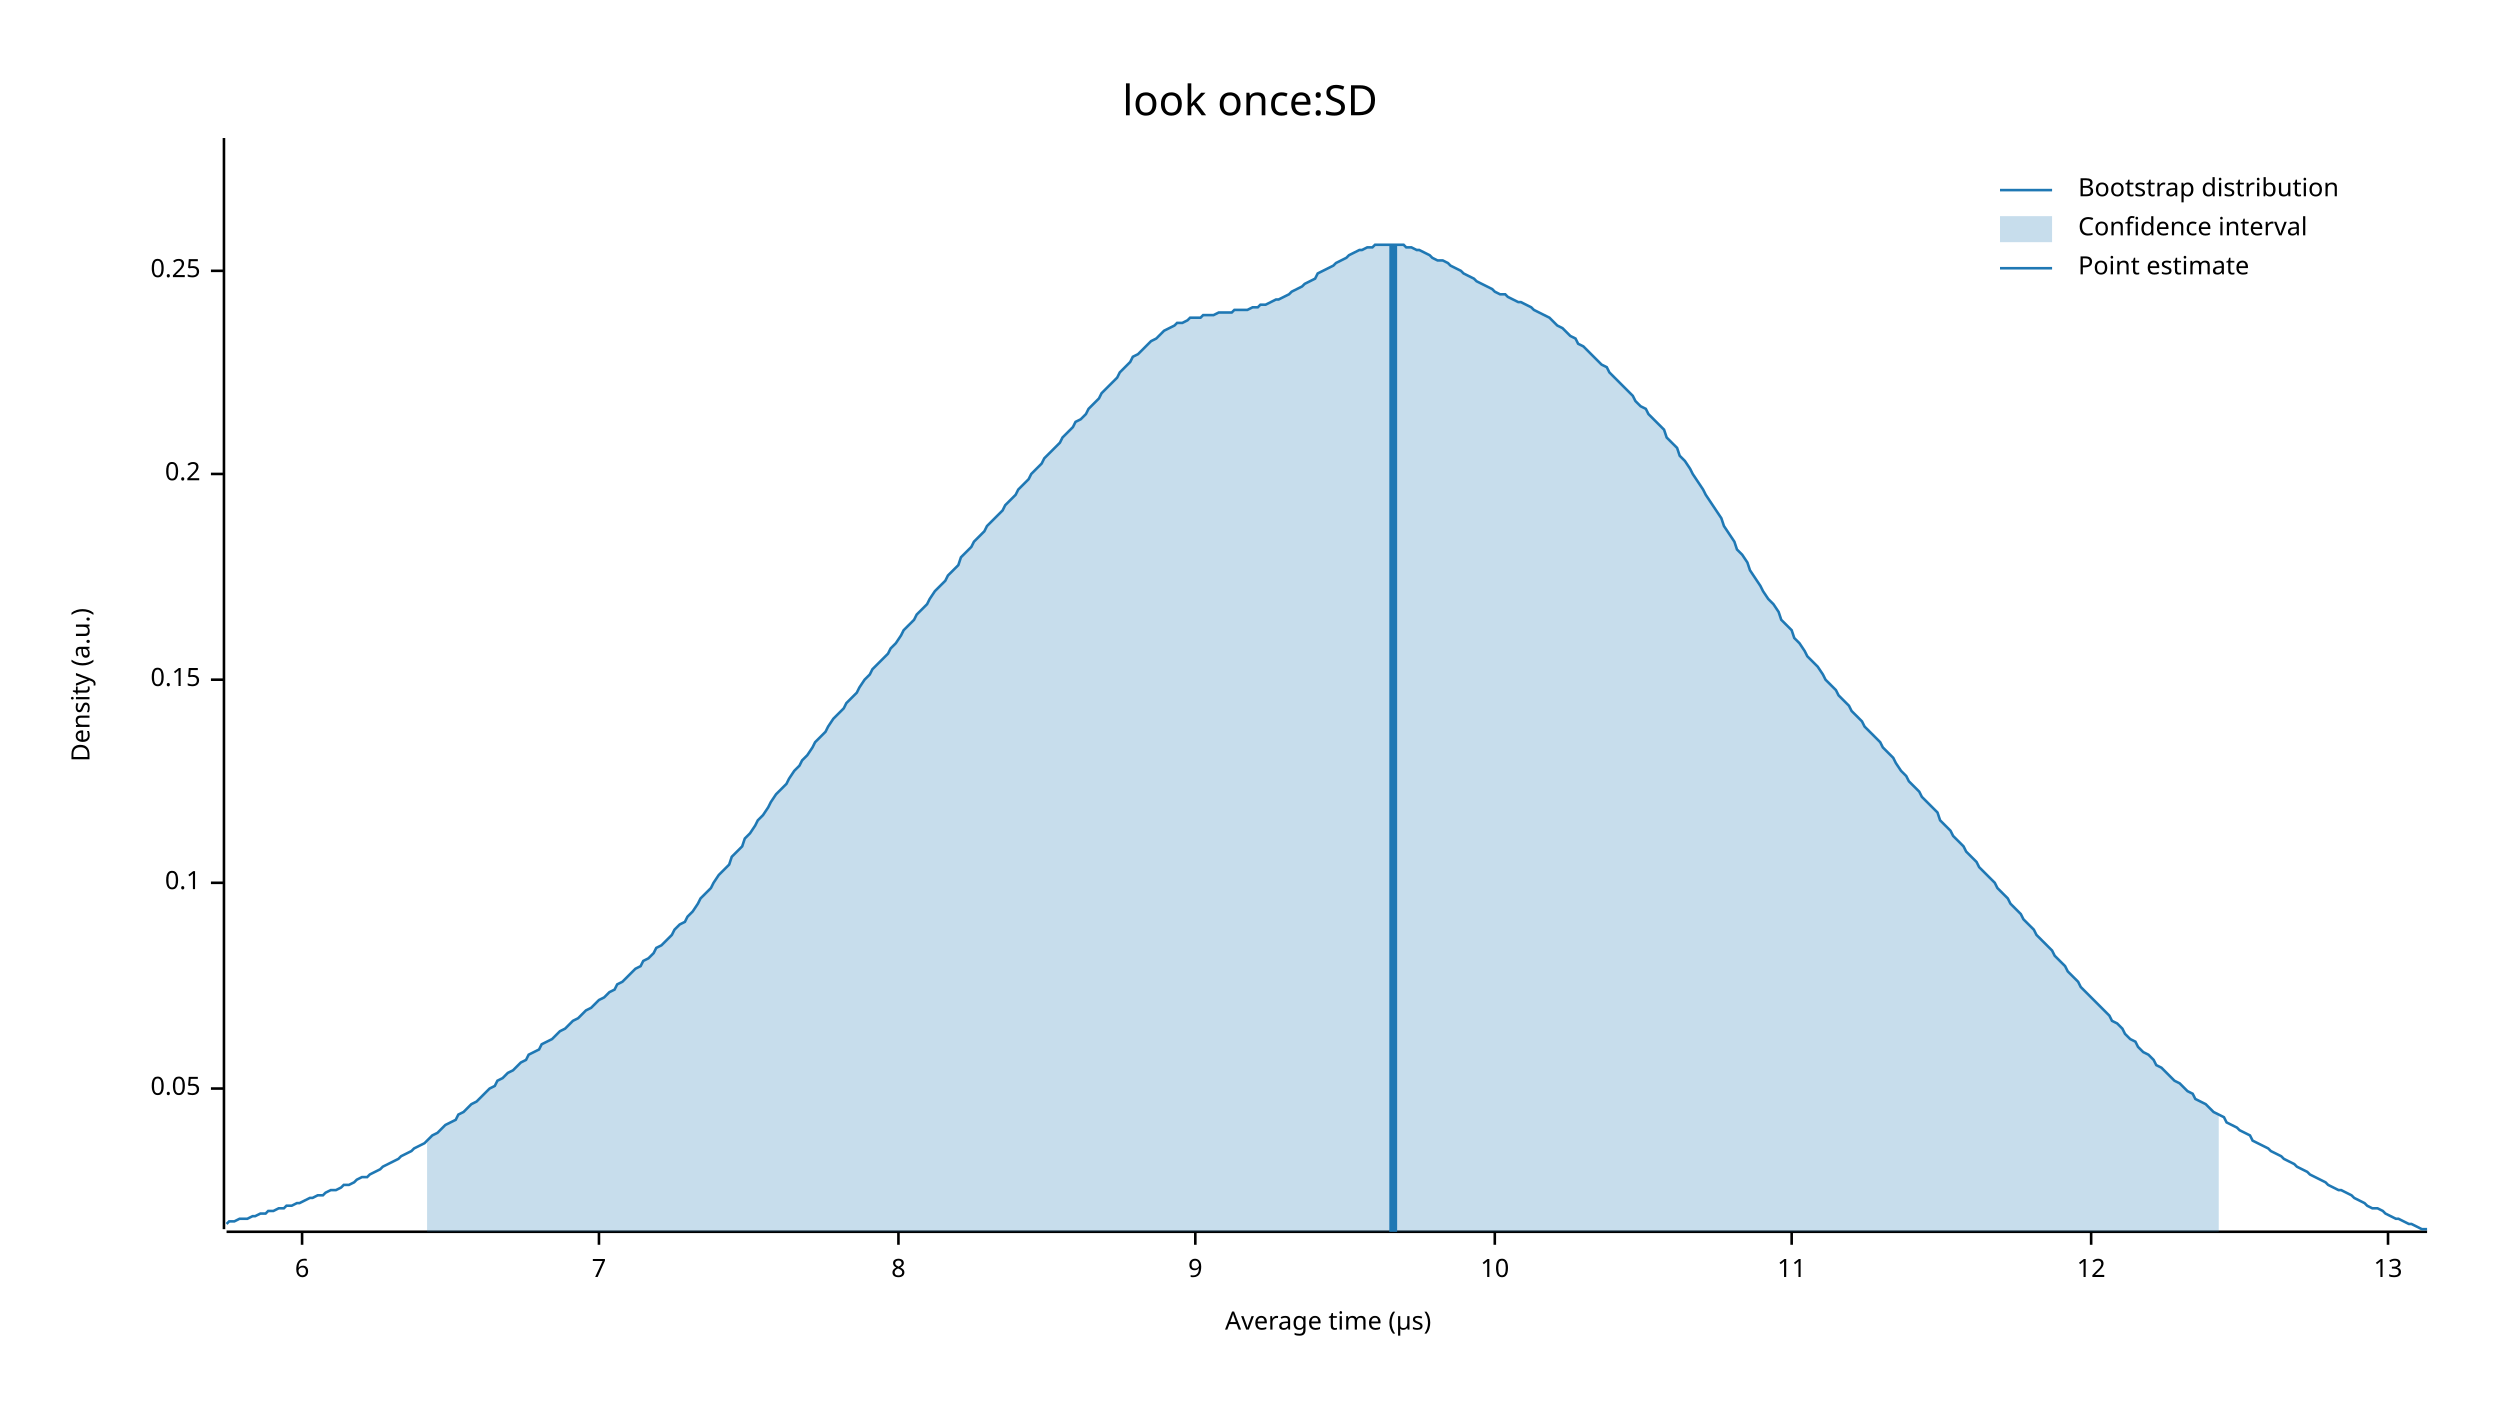
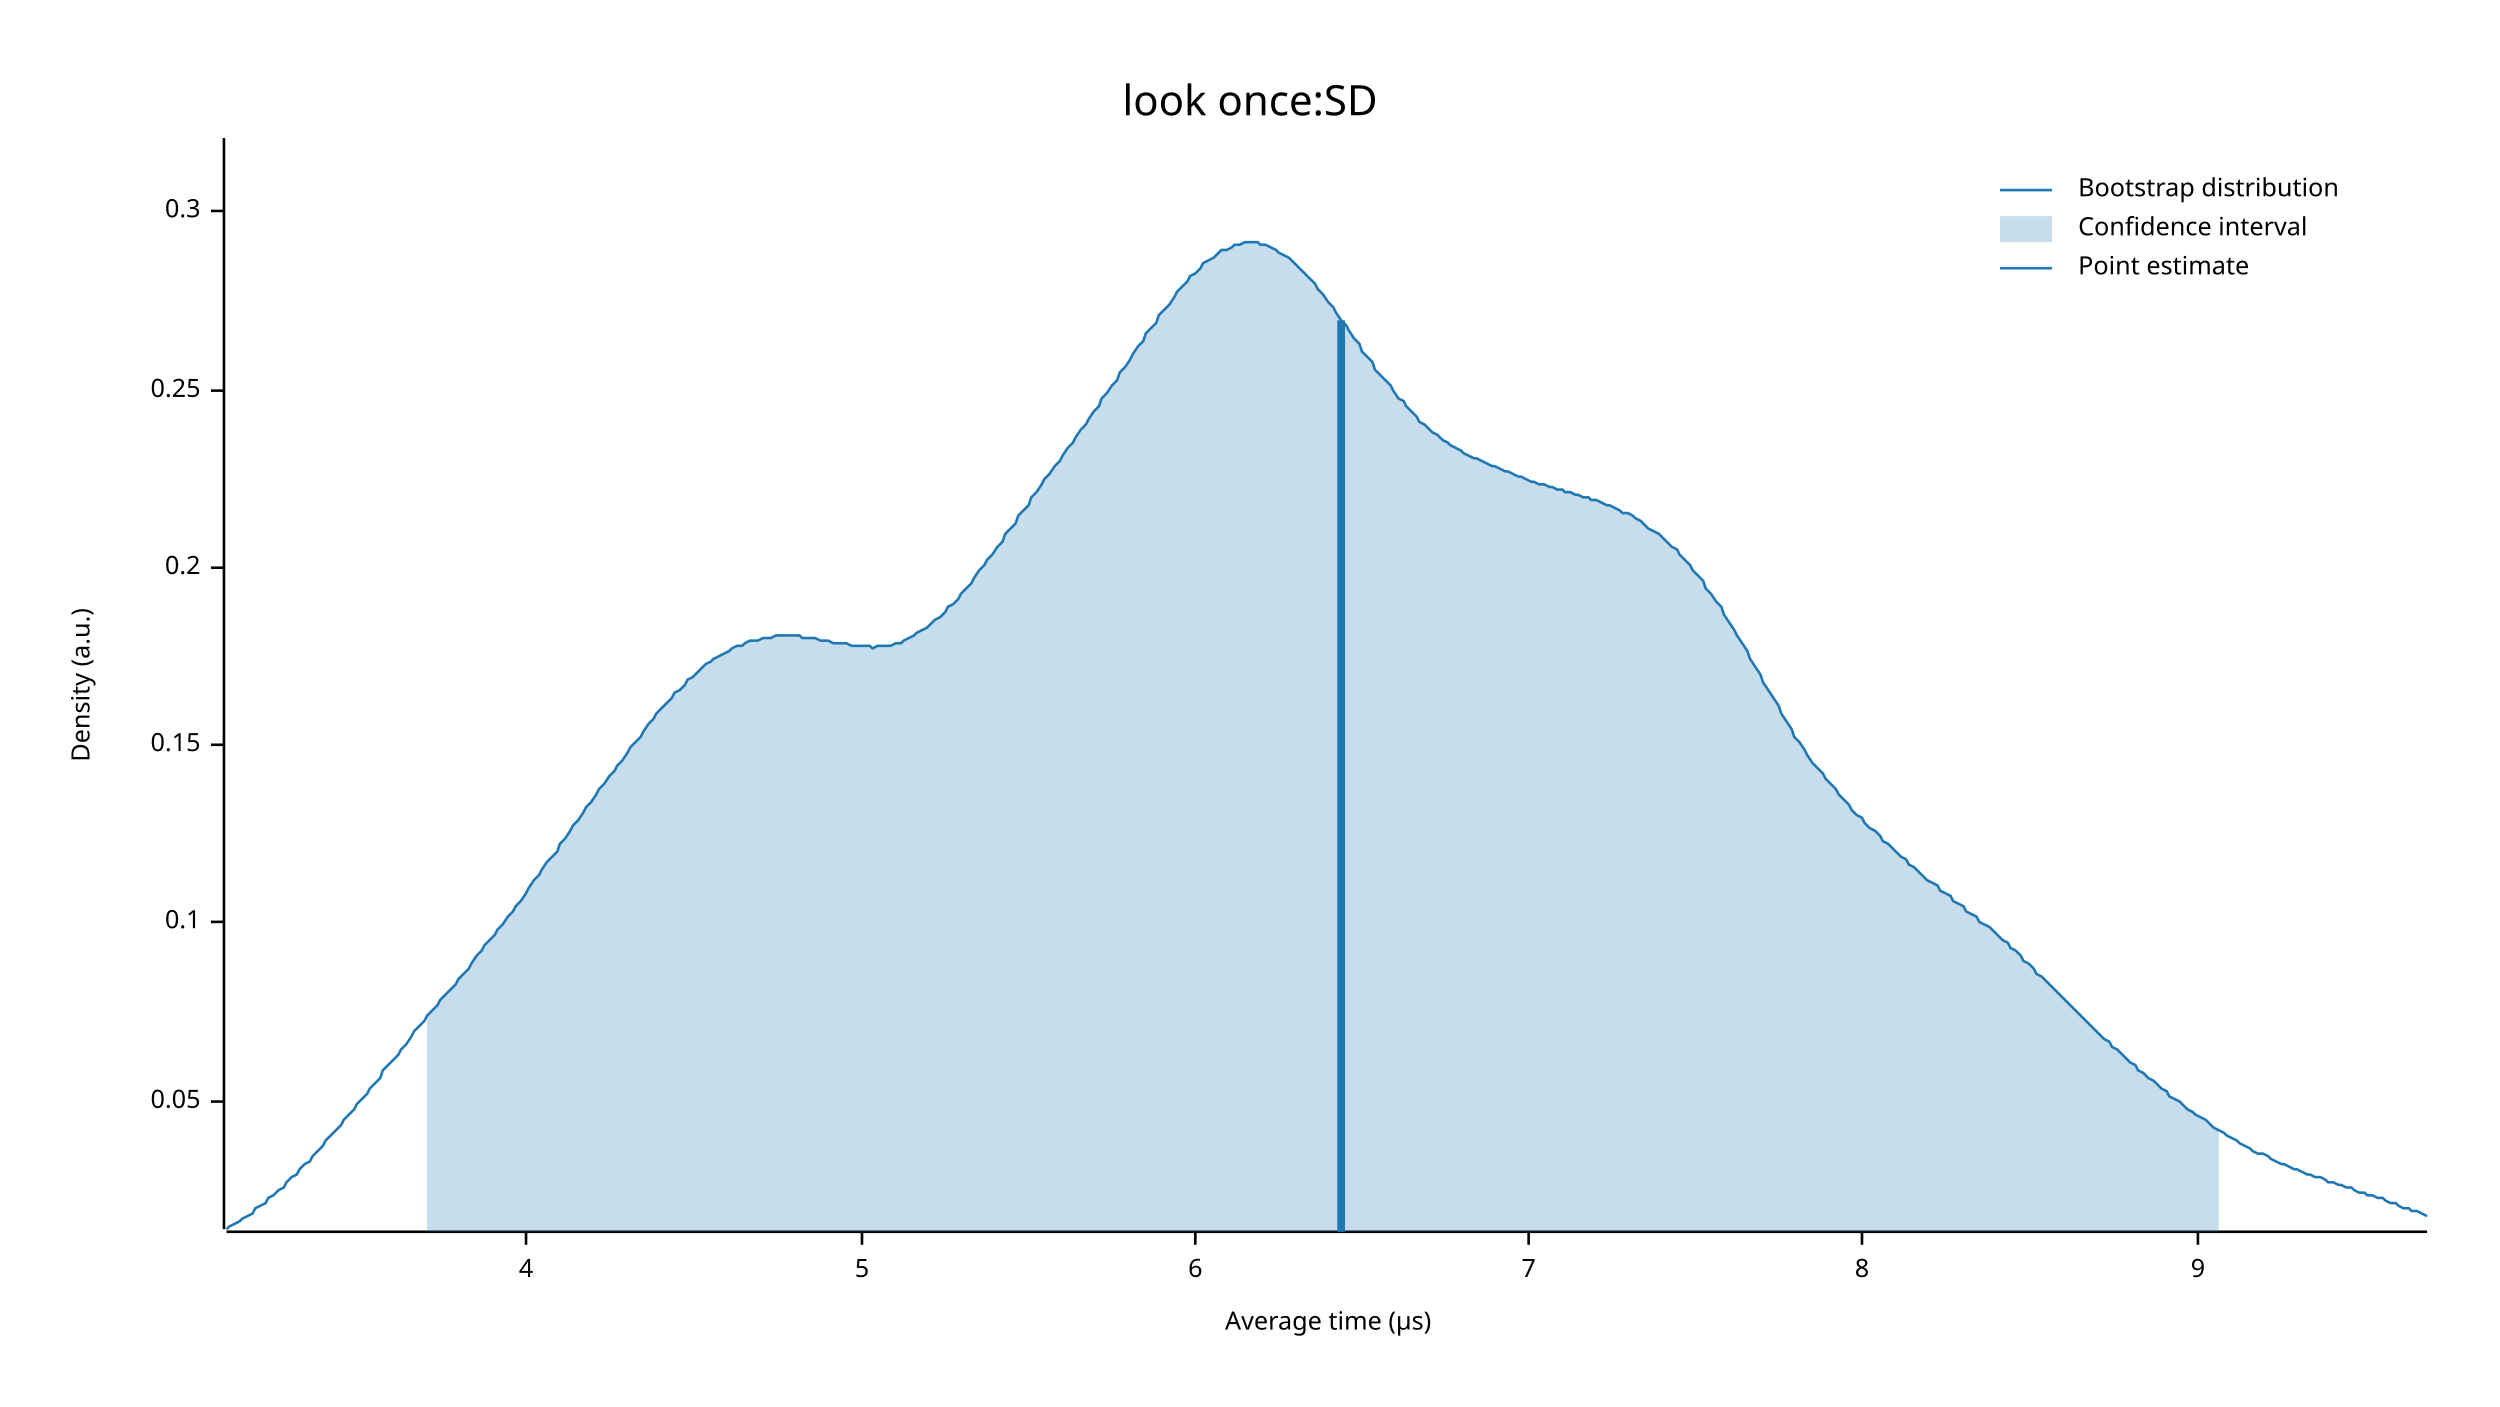
<svg xmlns="http://www.w3.org/2000/svg" width="960" height="540" viewBox="0 0 960 540">
  <text x="480" y="32" dy="0.76em" text-anchor="middle" font-family="sans-serif" font-size="16.129" opacity="1" fill="#000000">
look once:SD
</text>
  <text x="27" y="263" dy="0.76em" text-anchor="middle" font-family="sans-serif" font-size="9.677" opacity="1" fill="#000000" transform="rotate(270, 27, 263)">
Density (a.u.)
</text>
  <text x="510" y="513" dy="-0.5ex" text-anchor="middle" font-family="sans-serif" font-size="9.677" opacity="1" fill="#000000">
Average time (µs)
</text>
  <polyline fill="none" opacity="1" stroke="#000000" stroke-width="1" points="86,53 86,472 " />
-   <text x="77" y="418" dy="0.5ex" text-anchor="end" font-family="sans-serif" font-size="9.677" opacity="1" fill="#000000">
+   <text x="77" y="423" dy="0.5ex" text-anchor="end" font-family="sans-serif" font-size="9.677" opacity="1" fill="#000000">
0.05
</text>
-   <polyline fill="none" opacity="1" stroke="#000000" stroke-width="1" points="81,418 86,418 " />
-   <text x="77" y="339" dy="0.5ex" text-anchor="end" font-family="sans-serif" font-size="9.677" opacity="1" fill="#000000">
+   <polyline fill="none" opacity="1" stroke="#000000" stroke-width="1" points="81,423 86,423 " />
+   <text x="77" y="354" dy="0.5ex" text-anchor="end" font-family="sans-serif" font-size="9.677" opacity="1" fill="#000000">
0.1
</text>
-   <polyline fill="none" opacity="1" stroke="#000000" stroke-width="1" points="81,339 86,339 " />
-   <text x="77" y="261" dy="0.5ex" text-anchor="end" font-family="sans-serif" font-size="9.677" opacity="1" fill="#000000">
+   <polyline fill="none" opacity="1" stroke="#000000" stroke-width="1" points="81,354 86,354 " />
+   <text x="77" y="286" dy="0.5ex" text-anchor="end" font-family="sans-serif" font-size="9.677" opacity="1" fill="#000000">
0.15
</text>
-   <polyline fill="none" opacity="1" stroke="#000000" stroke-width="1" points="81,261 86,261 " />
-   <text x="77" y="182" dy="0.5ex" text-anchor="end" font-family="sans-serif" font-size="9.677" opacity="1" fill="#000000">
+   <polyline fill="none" opacity="1" stroke="#000000" stroke-width="1" points="81,286 86,286 " />
+   <text x="77" y="218" dy="0.5ex" text-anchor="end" font-family="sans-serif" font-size="9.677" opacity="1" fill="#000000">
0.2
</text>
-   <polyline fill="none" opacity="1" stroke="#000000" stroke-width="1" points="81,182 86,182 " />
-   <text x="77" y="104" dy="0.5ex" text-anchor="end" font-family="sans-serif" font-size="9.677" opacity="1" fill="#000000">
+   <polyline fill="none" opacity="1" stroke="#000000" stroke-width="1" points="81,218 86,218 " />
+   <text x="77" y="150" dy="0.5ex" text-anchor="end" font-family="sans-serif" font-size="9.677" opacity="1" fill="#000000">
0.25
</text>
-   <polyline fill="none" opacity="1" stroke="#000000" stroke-width="1" points="81,104 86,104 " />
+   <polyline fill="none" opacity="1" stroke="#000000" stroke-width="1" points="81,150 86,150 " />
+   <text x="77" y="81" dy="0.5ex" text-anchor="end" font-family="sans-serif" font-size="9.677" opacity="1" fill="#000000">
+ 0.3
+ </text>
+   <polyline fill="none" opacity="1" stroke="#000000" stroke-width="1" points="81,81 86,81 " />
  <polyline fill="none" opacity="1" stroke="#000000" stroke-width="1" points="87,473 932,473 " />
-   <text x="116" y="483" dy="0.76em" text-anchor="middle" font-family="sans-serif" font-size="9.677" opacity="1" fill="#000000">
+   <text x="202" y="483" dy="0.76em" text-anchor="middle" font-family="sans-serif" font-size="9.677" opacity="1" fill="#000000">
+ 4
+ </text>
+   <polyline fill="none" opacity="1" stroke="#000000" stroke-width="1" points="202,473 202,478 " />
+   <text x="331" y="483" dy="0.76em" text-anchor="middle" font-family="sans-serif" font-size="9.677" opacity="1" fill="#000000">
+ 5
+ </text>
+   <polyline fill="none" opacity="1" stroke="#000000" stroke-width="1" points="331,473 331,478 " />
+   <text x="459" y="483" dy="0.76em" text-anchor="middle" font-family="sans-serif" font-size="9.677" opacity="1" fill="#000000">
6
</text>
-   <polyline fill="none" opacity="1" stroke="#000000" stroke-width="1" points="116,473 116,478 " />
-   <text x="230" y="483" dy="0.76em" text-anchor="middle" font-family="sans-serif" font-size="9.677" opacity="1" fill="#000000">
+   <polyline fill="none" opacity="1" stroke="#000000" stroke-width="1" points="459,473 459,478 " />
+   <text x="587" y="483" dy="0.76em" text-anchor="middle" font-family="sans-serif" font-size="9.677" opacity="1" fill="#000000">
7
</text>
-   <polyline fill="none" opacity="1" stroke="#000000" stroke-width="1" points="230,473 230,478 " />
-   <text x="345" y="483" dy="0.76em" text-anchor="middle" font-family="sans-serif" font-size="9.677" opacity="1" fill="#000000">
+   <polyline fill="none" opacity="1" stroke="#000000" stroke-width="1" points="587,473 587,478 " />
+   <text x="715" y="483" dy="0.76em" text-anchor="middle" font-family="sans-serif" font-size="9.677" opacity="1" fill="#000000">
8
</text>
-   <polyline fill="none" opacity="1" stroke="#000000" stroke-width="1" points="345,473 345,478 " />
-   <text x="459" y="483" dy="0.76em" text-anchor="middle" font-family="sans-serif" font-size="9.677" opacity="1" fill="#000000">
+   <polyline fill="none" opacity="1" stroke="#000000" stroke-width="1" points="715,473 715,478 " />
+   <text x="844" y="483" dy="0.76em" text-anchor="middle" font-family="sans-serif" font-size="9.677" opacity="1" fill="#000000">
9
</text>
-   <polyline fill="none" opacity="1" stroke="#000000" stroke-width="1" points="459,473 459,478 " />
-   <text x="574" y="483" dy="0.76em" text-anchor="middle" font-family="sans-serif" font-size="9.677" opacity="1" fill="#000000">
- 10
- </text>
-   <polyline fill="none" opacity="1" stroke="#000000" stroke-width="1" points="574,473 574,478 " />
-   <text x="688" y="483" dy="0.76em" text-anchor="middle" font-family="sans-serif" font-size="9.677" opacity="1" fill="#000000">
- 11
- </text>
-   <polyline fill="none" opacity="1" stroke="#000000" stroke-width="1" points="688,473 688,478 " />
-   <text x="803" y="483" dy="0.76em" text-anchor="middle" font-family="sans-serif" font-size="9.677" opacity="1" fill="#000000">
- 12
- </text>
-   <polyline fill="none" opacity="1" stroke="#000000" stroke-width="1" points="803,473 803,478 " />
-   <text x="917" y="483" dy="0.76em" text-anchor="middle" font-family="sans-serif" font-size="9.677" opacity="1" fill="#000000">
- 13
- </text>
-   <polyline fill="none" opacity="1" stroke="#000000" stroke-width="1" points="917,473 917,478 " />
-   <polyline fill="none" opacity="1" stroke="#1F78B4" stroke-width="1" points="87,470 88,469 90,469 92,468 93,468 95,468 97,467 98,467 100,466 102,466 103,465 105,465 107,464 109,464 110,463 112,463 114,462 115,462 117,461 119,460 120,460 122,459 124,459 125,458 127,457 129,457 131,456 132,455 134,455 136,454 137,453 139,452 141,452 142,451 144,450 146,449 147,448 149,447 151,446 153,445 154,444 156,443 158,442 159,441 161,440 163,439 164,438 166,436 168,435 169,434 171,432 173,431 175,430 176,428 178,427 180,425 181,424 183,423 185,421 186,420 188,418 190,417 191,415 193,414 195,412 197,411 198,410 200,408 202,407 203,405 205,404 207,403 208,401 210,400 212,399 214,397 215,396 217,395 219,393 220,392 222,391 224,389 225,388 227,387 229,385 230,384 232,383 234,381 236,380 237,378 239,377 241,375 242,374 244,372 246,371 247,369 249,368 251,366 252,364 254,363 256,361 258,359 259,357 261,355 263,354 264,352 266,350 268,347 269,345 271,343 273,341 274,339 276,336 278,334 280,332 281,329 283,327 285,325 286,322 288,320 290,317 291,315 293,313 295,310 296,308 298,305 300,303 302,301 303,299 305,296 307,294 308,292 310,290 312,287 313,285 315,283 317,281 318,279 320,276 322,274 324,272 325,270 327,268 329,266 330,264 332,261 334,259 335,257 337,255 339,253 341,251 342,249 344,247 346,244 347,242 349,240 351,238 352,236 354,234 356,232 357,230 359,227 361,225 363,223 364,221 366,219 368,217 369,214 371,212 373,210 374,208 376,206 378,204 379,202 381,200 383,198 385,196 386,194 388,192 390,190 391,188 393,186 395,184 396,182 398,180 400,178 401,176 403,174 405,172 407,170 408,168 410,166 412,164 413,162 415,161 417,159 418,157 420,155 422,153 423,151 425,149 427,147 429,145 430,143 432,141 434,139 435,137 437,136 439,134 440,133 442,131 444,130 445,129 447,127 449,126 451,125 452,124 454,124 456,123 457,122 459,122 461,122 462,121 464,121 466,121 468,120 469,120 471,120 473,120 474,119 476,119 478,119 479,119 481,118 483,118 484,117 486,117 488,116 490,115 491,115 493,114 495,113 496,112 498,111 500,110 501,109 503,108 505,107 506,105 508,104 510,103 512,102 513,101 515,100 517,99 518,98 520,97 522,96 523,96 525,95 527,95 528,94 530,94 532,94 534,94 535,94 537,94 539,94 540,95 542,95 544,96 545,96 547,97 549,98 550,99 552,100 554,100 556,101 557,102 559,103 561,104 562,105 564,106 566,107 567,108 569,109 571,110 573,111 574,112 576,113 578,113 579,114 581,115 583,116 584,116 586,117 588,118 589,119 591,120 593,121 595,122 596,123 598,125 600,126 601,127 603,129 605,130 606,132 608,133 610,135 611,136 613,138 615,140 617,141 618,143 620,145 622,147 623,148 625,150 627,152 628,154 630,156 632,157 633,159 635,161 637,163 639,165 640,168 642,170 644,172 645,175 647,177 649,180 650,182 652,185 654,188 655,190 657,193 659,196 661,199 662,202 664,205 666,208 667,211 669,213 671,216 672,219 674,222 676,225 677,227 679,230 681,232 683,235 684,238 686,240 688,242 689,245 691,247 693,250 694,252 696,254 698,256 700,259 701,261 703,263 705,265 706,267 708,269 710,271 711,273 713,275 715,277 716,279 718,281 720,283 722,285 723,287 725,289 727,291 728,293 730,296 732,298 733,300 735,302 737,304 738,306 740,308 742,310 744,312 745,315 747,317 749,319 750,321 752,323 754,325 755,327 757,329 759,331 760,333 762,335 764,337 766,339 767,341 769,343 771,345 772,347 774,349 776,351 777,353 779,355 781,357 782,359 784,361 786,363 788,365 789,367 791,369 793,371 794,373 796,375 798,377 799,379 801,381 803,383 804,384 806,386 808,388 810,390 811,392 813,393 815,395 816,397 818,399 820,400 821,402 823,404 825,405 827,407 828,409 830,410 832,412 833,413 835,415 837,416 838,417 840,419 842,420 843,422 845,423 847,424 849,426 850,427 852,428 854,429 855,431 857,432 859,433 860,434 862,435 864,436 865,438 867,439 869,440 871,441 872,442 874,443 876,444 877,445 879,446 881,447 882,448 884,449 886,450 887,451 889,452 891,453 893,454 894,455 896,456 898,457 899,457 901,458 903,459 904,460 906,461 908,462 909,463 911,464 913,464 915,465 916,466 918,467 920,468 921,468 923,469 925,470 926,470 928,471 930,472 932,472 " />
-   <polygon opacity="0.25" fill="#1F78B4" points="164,438 166,436 168,435 169,434 171,432 173,431 175,430 176,428 178,427 180,425 181,424 183,423 185,421 186,420 188,418 190,417 191,415 193,414 195,412 197,411 198,410 200,408 202,407 203,405 205,404 207,403 208,401 210,400 212,399 214,397 215,396 217,395 219,393 220,392 222,391 224,389 225,388 227,387 229,385 230,384 232,383 234,381 236,380 237,378 239,377 241,375 242,374 244,372 246,371 247,369 249,368 251,366 252,364 254,363 256,361 258,359 259,357 261,355 263,354 264,352 266,350 268,347 269,345 271,343 273,341 274,339 276,336 278,334 280,332 281,329 283,327 285,325 286,322 288,320 290,317 291,315 293,313 295,310 296,308 298,305 300,303 302,301 303,299 305,296 307,294 308,292 310,290 312,287 313,285 315,283 317,281 318,279 320,276 322,274 324,272 325,270 327,268 329,266 330,264 332,261 334,259 335,257 337,255 339,253 341,251 342,249 344,247 346,244 347,242 349,240 351,238 352,236 354,234 356,232 357,230 359,227 361,225 363,223 364,221 366,219 368,217 369,214 371,212 373,210 374,208 376,206 378,204 379,202 381,200 383,198 385,196 386,194 388,192 390,190 391,188 393,186 395,184 396,182 398,180 400,178 401,176 403,174 405,172 407,170 408,168 410,166 412,164 413,162 415,161 417,159 418,157 420,155 422,153 423,151 425,149 427,147 429,145 430,143 432,141 434,139 435,137 437,136 439,134 440,133 442,131 444,130 445,129 447,127 449,126 451,125 452,124 454,124 456,123 457,122 459,122 461,122 462,121 464,121 466,121 468,120 469,120 471,120 473,120 474,119 476,119 478,119 479,119 481,118 483,118 484,117 486,117 488,116 490,115 491,115 493,114 495,113 496,112 498,111 500,110 501,109 503,108 505,107 506,105 508,104 510,103 512,102 513,101 515,100 517,99 518,98 520,97 522,96 523,96 525,95 527,95 528,94 530,94 532,94 534,94 535,94 537,94 539,94 540,95 542,95 544,96 545,96 547,97 549,98 550,99 552,100 554,100 556,101 557,102 559,103 561,104 562,105 564,106 566,107 567,108 569,109 571,110 573,111 574,112 576,113 578,113 579,114 581,115 583,116 584,116 586,117 588,118 589,119 591,120 593,121 595,122 596,123 598,125 600,126 601,127 603,129 605,130 606,132 608,133 610,135 611,136 613,138 615,140 617,141 618,143 620,145 622,147 623,148 625,150 627,152 628,154 630,156 632,157 633,159 635,161 637,163 639,165 640,168 642,170 644,172 645,175 647,177 649,180 650,182 652,185 654,188 655,190 657,193 659,196 661,199 662,202 664,205 666,208 667,211 669,213 671,216 672,219 674,222 676,225 677,227 679,230 681,232 683,235 684,238 686,240 688,242 689,245 691,247 693,250 694,252 696,254 698,256 700,259 701,261 703,263 705,265 706,267 708,269 710,271 711,273 713,275 715,277 716,279 718,281 720,283 722,285 723,287 725,289 727,291 728,293 730,296 732,298 733,300 735,302 737,304 738,306 740,308 742,310 744,312 745,315 747,317 749,319 750,321 752,323 754,325 755,327 757,329 759,331 760,333 762,335 764,337 766,339 767,341 769,343 771,345 772,347 774,349 776,351 777,353 779,355 781,357 782,359 784,361 786,363 788,365 789,367 791,369 793,371 794,373 796,375 798,377 799,379 801,381 803,383 804,384 806,386 808,388 810,390 811,392 813,393 815,395 816,397 818,399 820,400 821,402 823,404 825,405 827,407 828,409 830,410 832,412 833,413 835,415 837,416 838,417 840,419 842,420 843,422 845,423 847,424 849,426 850,427 852,428 852,473 164,473 " />
-   <polyline fill="none" opacity="1" stroke="#1F78B4" stroke-width="3" points="535,473 535,94 " />
+   <polyline fill="none" opacity="1" stroke="#000000" stroke-width="1" points="844,473 844,478 " />
+   <polyline fill="none" opacity="1" stroke="#1F78B4" stroke-width="1" points="87,472 88,471 90,470 92,469 93,468 95,467 97,466 98,464 100,463 102,462 103,460 105,459 107,457 109,456 110,454 112,452 114,451 115,449 117,447 119,446 120,444 122,442 124,440 125,438 127,436 129,434 131,432 132,430 134,428 136,426 137,424 139,422 141,420 142,418 144,416 146,414 147,411 149,409 151,407 153,405 154,403 156,401 158,398 159,396 161,394 163,392 164,390 166,388 168,386 169,384 171,382 173,380 175,378 176,376 178,374 180,372 181,370 183,367 185,365 186,363 188,361 190,359 191,357 193,355 195,352 197,350 198,348 200,346 202,343 203,341 205,338 207,336 208,334 210,331 212,329 214,327 215,324 217,322 219,319 220,317 222,315 224,312 225,310 227,308 229,305 230,303 232,301 234,298 236,296 237,294 239,292 241,289 242,287 244,285 246,283 247,281 249,278 251,276 252,274 254,272 256,270 258,268 259,266 261,265 263,263 264,261 266,260 268,258 269,257 271,255 273,254 274,253 276,252 278,251 280,250 281,249 283,248 285,248 286,247 288,246 290,246 291,246 293,245 295,245 296,245 298,244 300,244 302,244 303,244 305,244 307,244 308,245 310,245 312,245 313,245 315,246 317,246 318,246 320,247 322,247 324,247 325,247 327,248 329,248 330,248 332,248 334,248 335,249 337,248 339,248 341,248 342,248 344,247 346,247 347,246 349,245 351,244 352,243 354,242 356,241 357,240 359,238 361,237 363,235 364,233 366,232 368,230 369,228 371,226 373,224 374,222 376,219 378,217 379,215 381,213 383,210 385,208 386,205 388,203 390,201 391,198 393,196 395,194 396,191 398,189 400,186 401,184 403,182 405,179 407,177 408,175 410,172 412,170 413,168 415,165 417,163 418,161 420,158 422,156 423,153 425,151 427,148 429,146 430,143 432,141 434,138 435,136 437,133 439,131 440,128 442,126 444,124 445,121 447,119 449,117 451,114 452,112 454,110 456,108 457,106 459,105 461,103 462,101 464,100 466,99 468,97 469,96 471,96 473,95 474,94 476,94 478,93 479,93 481,93 483,93 484,94 486,94 488,95 490,96 491,97 493,98 495,99 496,100 498,102 500,104 501,105 503,107 505,109 506,111 508,113 510,116 512,118 513,120 515,123 517,125 518,127 520,130 522,132 523,135 525,137 527,139 528,142 530,144 532,146 534,148 535,150 537,153 539,154 540,156 542,158 544,160 545,162 547,163 549,165 550,166 552,167 554,169 556,170 557,171 559,172 561,173 562,174 564,175 566,176 567,176 569,177 571,178 573,179 574,179 576,180 578,181 579,181 581,182 583,183 584,183 586,184 588,185 589,185 591,186 593,186 595,187 596,187 598,188 600,188 601,189 603,189 605,190 606,190 608,191 610,191 611,192 613,192 615,193 617,194 618,194 620,195 622,196 623,197 625,197 627,198 628,199 630,200 632,202 633,203 635,204 637,205 639,207 640,208 642,210 644,211 645,213 647,215 649,217 650,219 652,221 654,223 655,226 657,228 659,231 661,233 662,236 664,239 666,242 667,244 669,247 671,250 672,253 674,256 676,259 677,262 679,265 681,268 683,271 684,274 686,277 688,280 689,283 691,285 693,288 694,290 696,293 698,295 700,297 701,299 703,301 705,303 706,305 708,307 710,309 711,311 713,313 715,314 716,316 718,318 720,319 722,321 723,323 725,324 727,326 728,327 730,329 732,330 733,332 735,333 737,335 738,336 740,338 742,339 744,340 745,342 747,343 749,344 750,346 752,347 754,348 755,350 757,351 759,352 760,354 762,355 764,356 766,358 767,359 769,361 771,362 772,364 774,365 776,367 777,369 779,370 781,372 782,374 784,375 786,377 788,379 789,380 791,382 793,384 794,385 796,387 798,389 799,390 801,392 803,394 804,395 806,397 808,399 810,400 811,402 813,403 815,405 816,406 818,408 820,409 821,411 823,412 825,414 827,415 828,416 830,418 832,419 833,421 835,422 837,423 838,424 840,426 842,427 843,428 845,429 847,430 849,432 850,433 852,434 854,435 855,436 857,437 859,438 860,439 862,440 864,441 865,442 867,443 869,443 871,444 872,445 874,446 876,447 877,447 879,448 881,449 882,449 884,450 886,451 887,451 889,452 891,452 893,453 894,454 896,454 898,455 899,455 901,456 903,456 904,457 906,458 908,458 909,459 911,459 913,460 915,460 916,461 918,462 920,462 921,463 923,464 925,464 926,465 928,465 930,466 932,467 " />
+   <polygon opacity="0.25" fill="#1F78B4" points="164,390 166,388 168,386 169,384 171,382 173,380 175,378 176,376 178,374 180,372 181,370 183,367 185,365 186,363 188,361 190,359 191,357 193,355 195,352 197,350 198,348 200,346 202,343 203,341 205,338 207,336 208,334 210,331 212,329 214,327 215,324 217,322 219,319 220,317 222,315 224,312 225,310 227,308 229,305 230,303 232,301 234,298 236,296 237,294 239,292 241,289 242,287 244,285 246,283 247,281 249,278 251,276 252,274 254,272 256,270 258,268 259,266 261,265 263,263 264,261 266,260 268,258 269,257 271,255 273,254 274,253 276,252 278,251 280,250 281,249 283,248 285,248 286,247 288,246 290,246 291,246 293,245 295,245 296,245 298,244 300,244 302,244 303,244 305,244 307,244 308,245 310,245 312,245 313,245 315,246 317,246 318,246 320,247 322,247 324,247 325,247 327,248 329,248 330,248 332,248 334,248 335,249 337,248 339,248 341,248 342,248 344,247 346,247 347,246 349,245 351,244 352,243 354,242 356,241 357,240 359,238 361,237 363,235 364,233 366,232 368,230 369,228 371,226 373,224 374,222 376,219 378,217 379,215 381,213 383,210 385,208 386,205 388,203 390,201 391,198 393,196 395,194 396,191 398,189 400,186 401,184 403,182 405,179 407,177 408,175 410,172 412,170 413,168 415,165 417,163 418,161 420,158 422,156 423,153 425,151 427,148 429,146 430,143 432,141 434,138 435,136 437,133 439,131 440,128 442,126 444,124 445,121 447,119 449,117 451,114 452,112 454,110 456,108 457,106 459,105 461,103 462,101 464,100 466,99 468,97 469,96 471,96 473,95 474,94 476,94 478,93 479,93 481,93 483,93 484,94 486,94 488,95 490,96 491,97 493,98 495,99 496,100 498,102 500,104 501,105 503,107 505,109 506,111 508,113 510,116 512,118 513,120 515,123 517,125 518,127 520,130 522,132 523,135 525,137 527,139 528,142 530,144 532,146 534,148 535,150 537,153 539,154 540,156 542,158 544,160 545,162 547,163 549,165 550,166 552,167 554,169 556,170 557,171 559,172 561,173 562,174 564,175 566,176 567,176 569,177 571,178 573,179 574,179 576,180 578,181 579,181 581,182 583,183 584,183 586,184 588,185 589,185 591,186 593,186 595,187 596,187 598,188 600,188 601,189 603,189 605,190 606,190 608,191 610,191 611,192 613,192 615,193 617,194 618,194 620,195 622,196 623,197 625,197 627,198 628,199 630,200 632,202 633,203 635,204 637,205 639,207 640,208 642,210 644,211 645,213 647,215 649,217 650,219 652,221 654,223 655,226 657,228 659,231 661,233 662,236 664,239 666,242 667,244 669,247 671,250 672,253 674,256 676,259 677,262 679,265 681,268 683,271 684,274 686,277 688,280 689,283 691,285 693,288 694,290 696,293 698,295 700,297 701,299 703,301 705,303 706,305 708,307 710,309 711,311 713,313 715,314 716,316 718,318 720,319 722,321 723,323 725,324 727,326 728,327 730,329 732,330 733,332 735,333 737,335 738,336 740,338 742,339 744,340 745,342 747,343 749,344 750,346 752,347 754,348 755,350 757,351 759,352 760,354 762,355 764,356 766,358 767,359 769,361 771,362 772,364 774,365 776,367 777,369 779,370 781,372 782,374 784,375 786,377 788,379 789,380 791,382 793,384 794,385 796,387 798,389 799,390 801,392 803,394 804,395 806,397 808,399 810,400 811,402 813,403 815,405 816,406 818,408 820,409 821,411 823,412 825,414 827,415 828,416 830,418 832,419 833,421 835,422 837,423 838,424 840,426 842,427 843,428 845,429 847,430 849,432 850,433 852,434 852,473 164,473 " />
+   <polyline fill="none" opacity="1" stroke="#1F78B4" stroke-width="3" points="515,473 515,123 " />
  <text x="798" y="68" dy="0.76em" text-anchor="start" font-family="sans-serif" font-size="9.677" opacity="1" fill="#000000">
Bootstrap distribution
</text>
  <text x="798" y="83" dy="0.76em" text-anchor="start" font-family="sans-serif" font-size="9.677" opacity="1" fill="#000000">
Confidence interval
</text>
  <text x="798" y="98" dy="0.76em" text-anchor="start" font-family="sans-serif" font-size="9.677" opacity="1" fill="#000000">
Point estimate
</text>
  <polyline fill="none" opacity="1" stroke="#1F78B4" stroke-width="1" points="768,73 788,73 " />
  <rect x="768" y="83" width="20" height="10" opacity="0.25" fill="#1F78B4" stroke="none" />
  <polyline fill="none" opacity="1" stroke="#1F78B4" stroke-width="1" points="768,103 788,103 " />
</svg>
